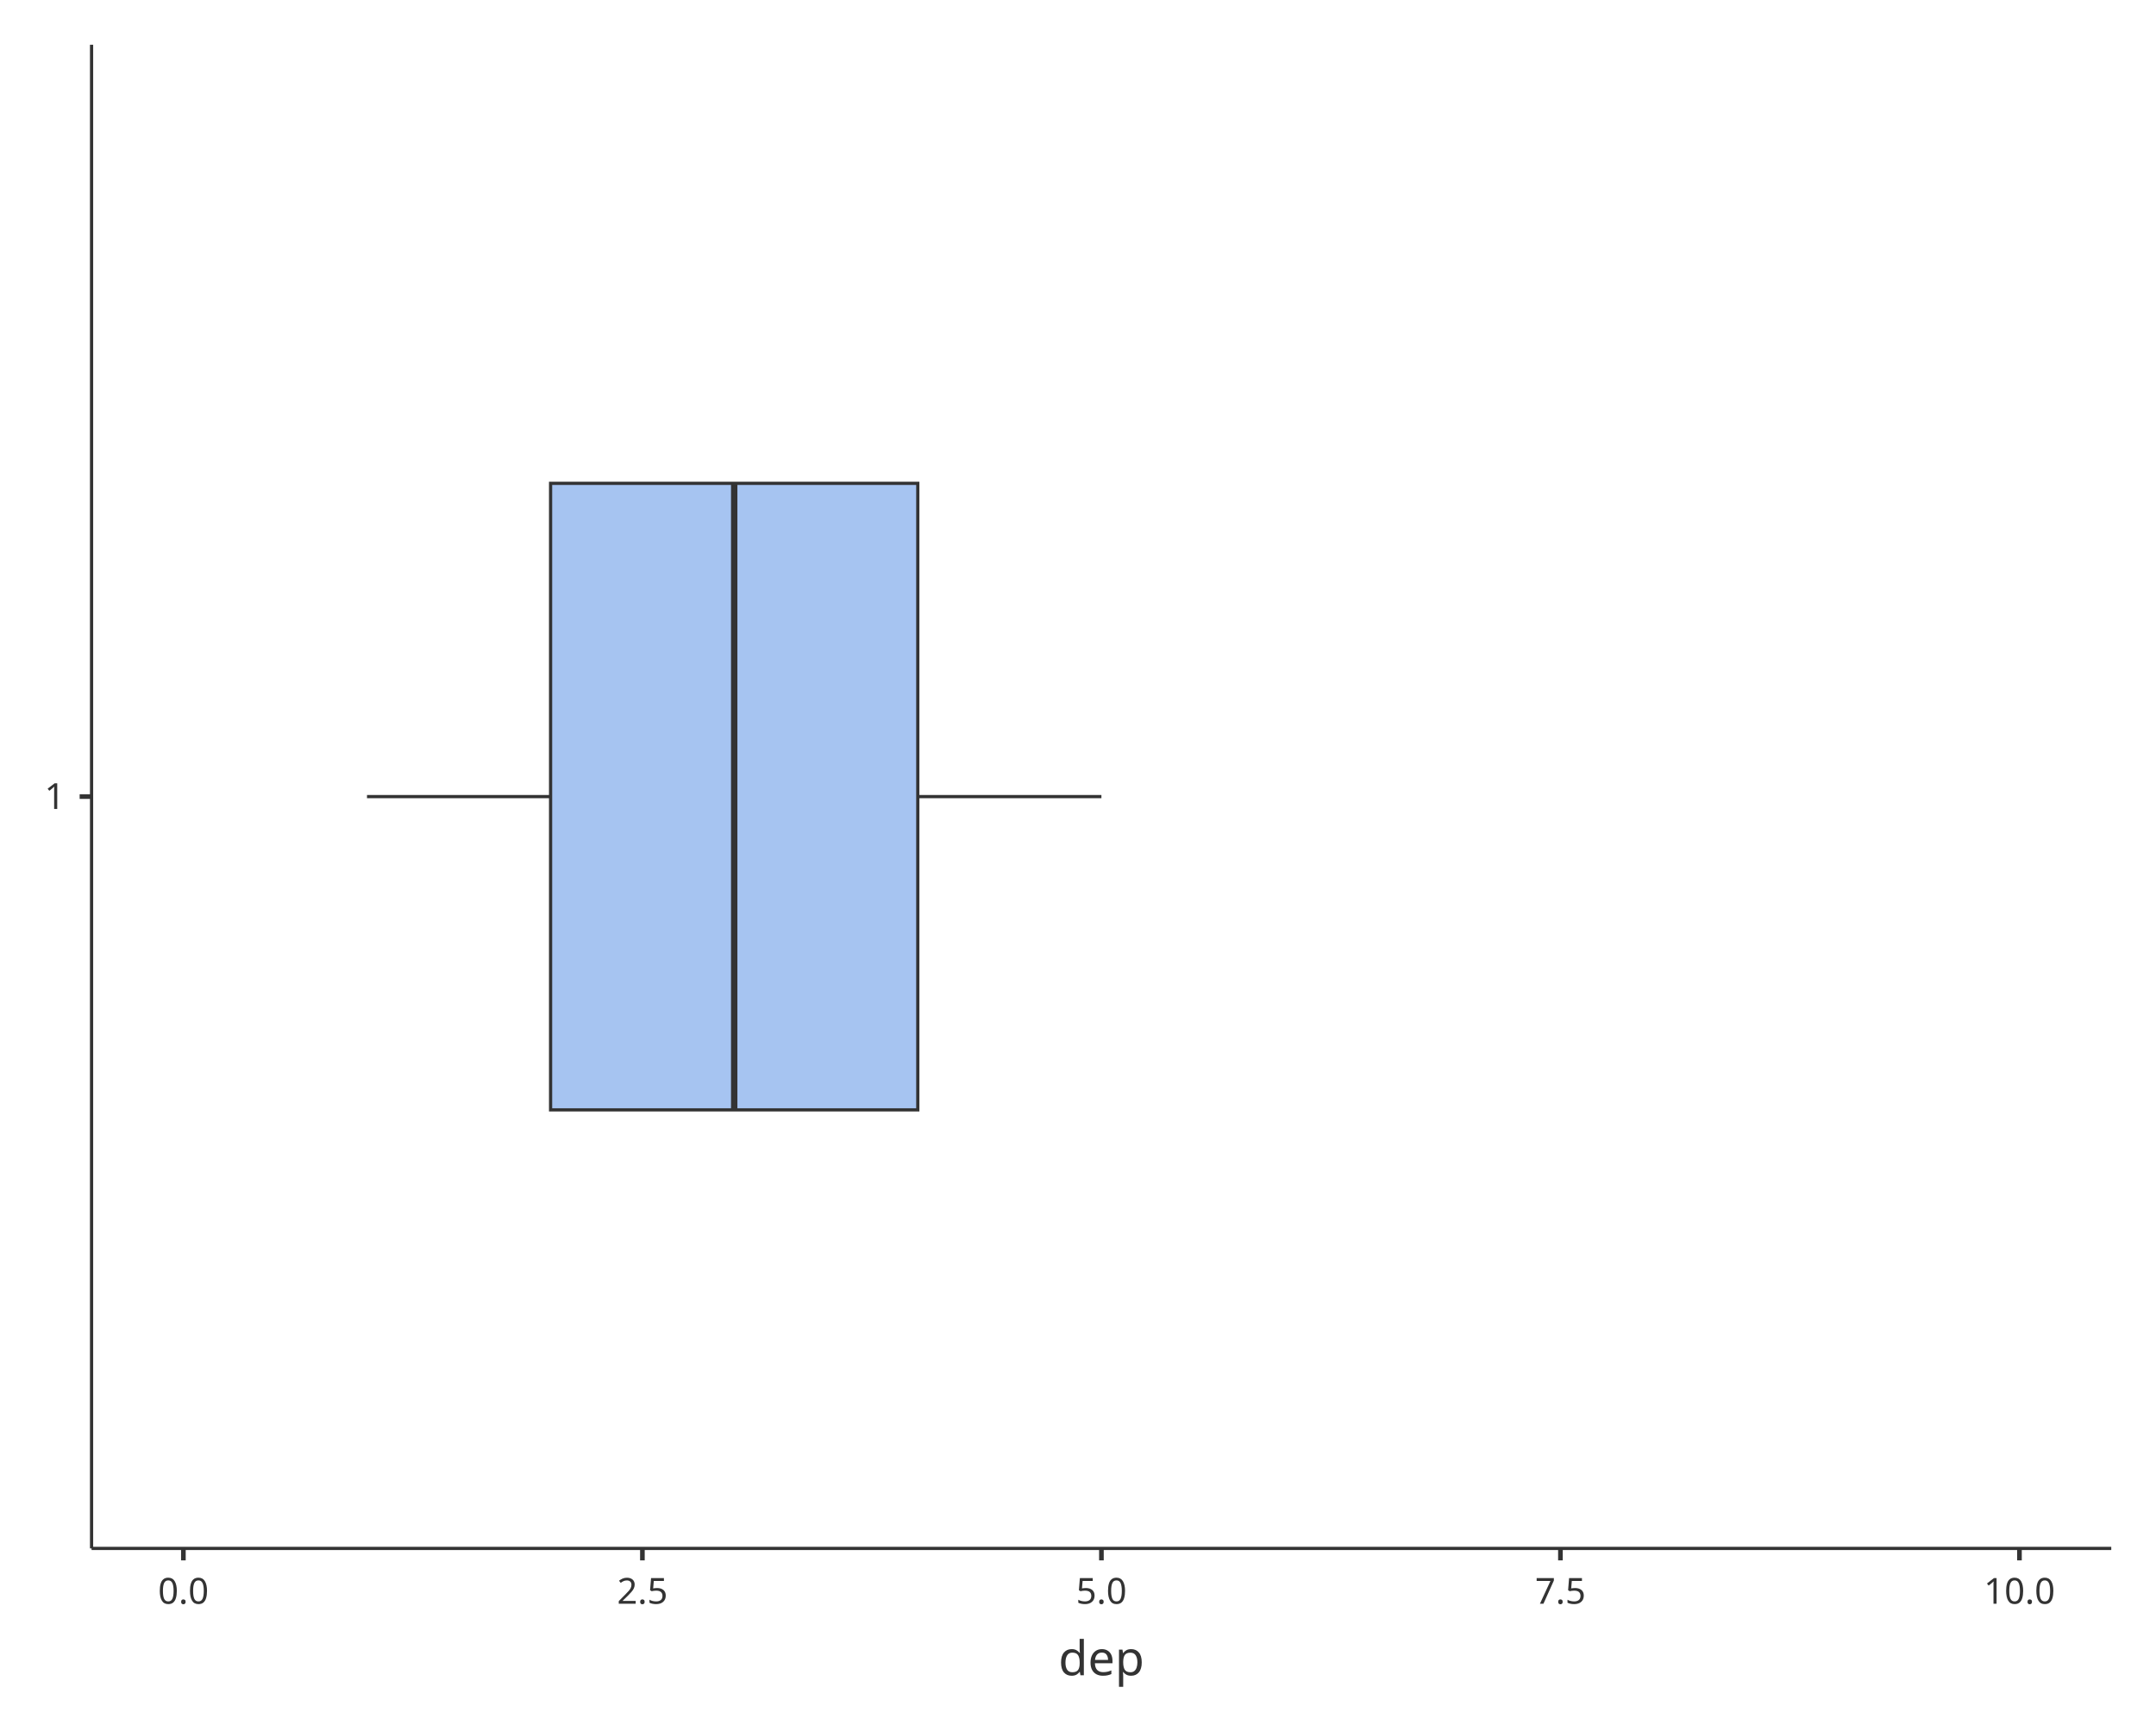
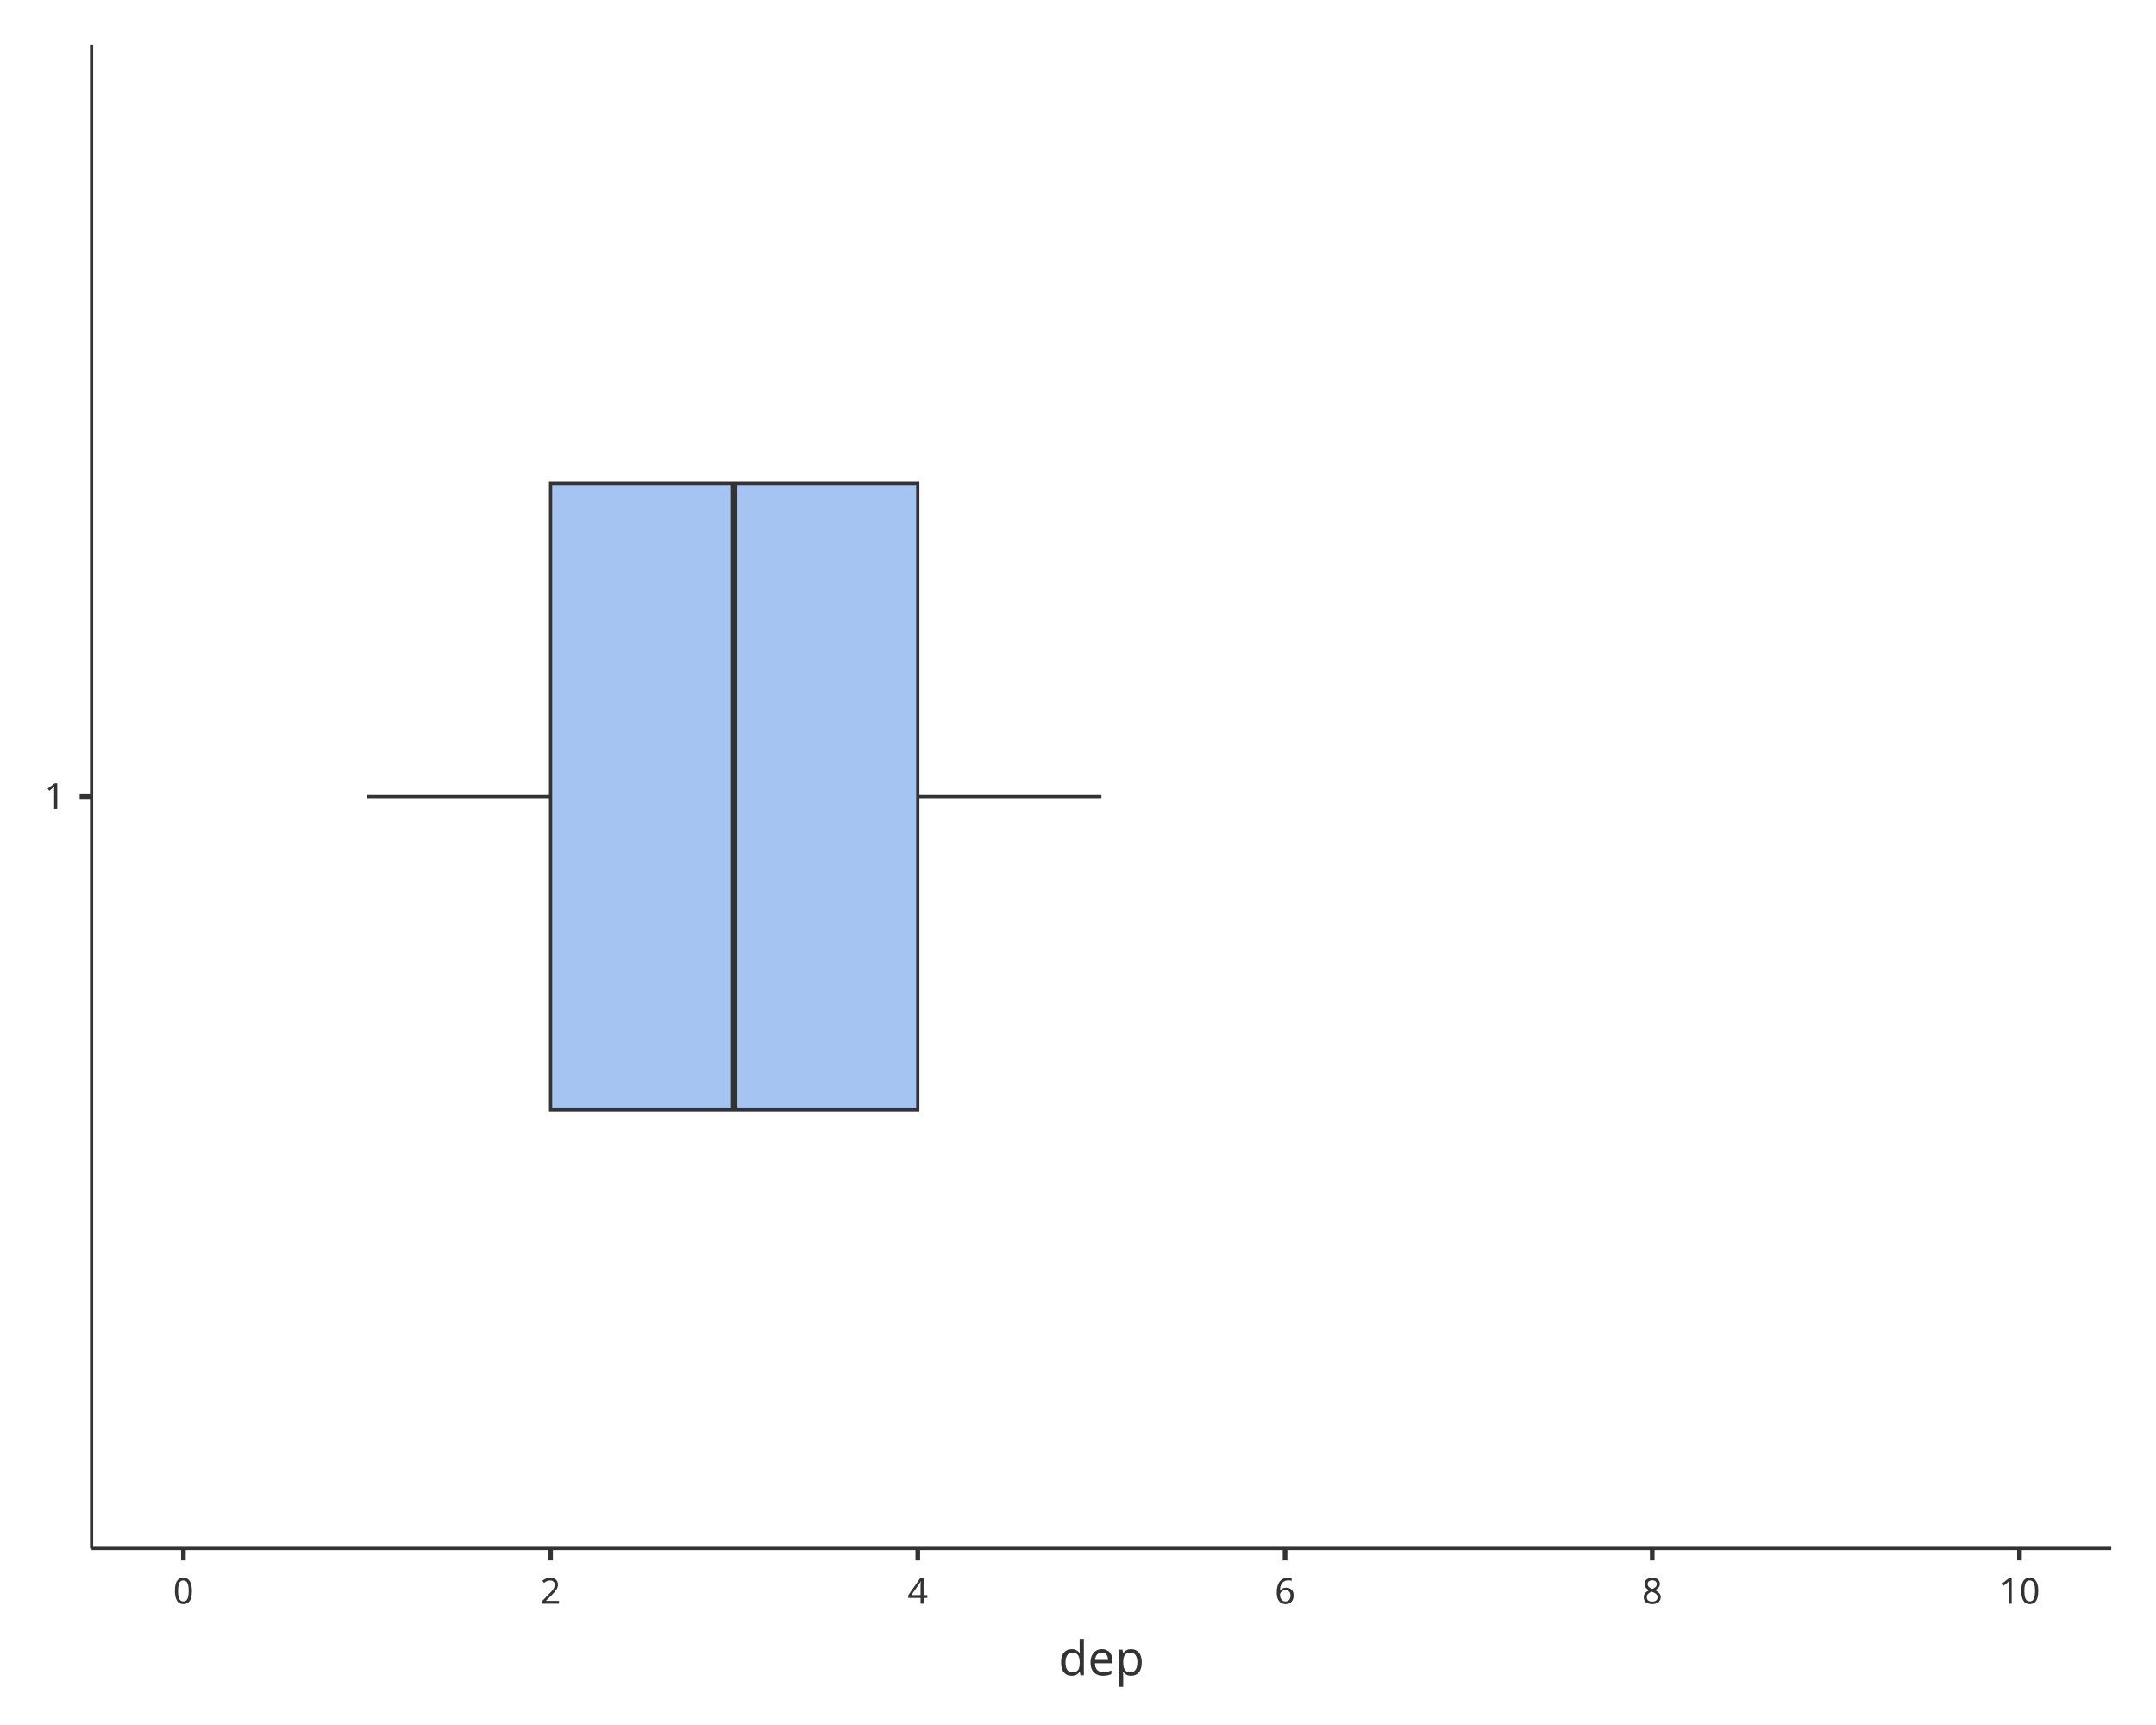
<svg xmlns="http://www.w3.org/2000/svg" class="svglite" data-engine-version="2.0" width="720.00pt" height="576.00pt" viewBox="0 0 720.00 576.00">
  <defs>
    <style type="text/css">
    .svglite line, .svglite polyline, .svglite polygon, .svglite path, .svglite rect, .svglite circle {
      fill: none;
      stroke: #000000;
      stroke-linecap: round;
      stroke-linejoin: round;
      stroke-miterlimit: 10.00;
    }
  </style>
  </defs>
  <rect width="100%" height="100%" style="stroke: none; fill: #FFFFFF;" />
  <defs>
    <clipPath id="cpMC4wMHw3MjAuMDB8MC4wMHw1NzYuMDA=">
      <rect x="0.00" y="0.00" width="720.00" height="576.00" />
    </clipPath>
  </defs>
  <g clip-path="url(#cpMC4wMHw3MjAuMDB8MC4wMHw1NzYuMDA=)">
    <rect x="0.00" y="0.00" width="720.00" height="576.00" style="stroke-width: 1.55; stroke: none;" />
  </g>
  <defs>
    <clipPath id="cpMzAuNTh8NzA1LjA2fDE0Ljk0fDUxNy4wNA==">
      <rect x="30.58" y="14.94" width="674.47" height="502.10" />
    </clipPath>
  </defs>
  <g clip-path="url(#cpMzAuNTh8NzA1LjA2fDE0Ljk0fDUxNy4wNA==)">
    <rect x="30.58" y="14.94" width="674.47" height="502.10" style="stroke-width: 1.55; stroke: none;" />
    <line x1="306.50" y1="265.99" x2="367.82" y2="265.99" style="stroke-width: 1.07; stroke: #333333; stroke-linecap: butt;" />
    <line x1="183.87" y1="265.99" x2="122.56" y2="265.99" style="stroke-width: 1.07; stroke: #333333; stroke-linecap: butt;" />
    <polygon points="306.50,370.60 183.87,370.60 183.87,161.39 306.50,161.39 306.50,370.60 " style="stroke-width: 1.07; stroke: #333333; stroke-linecap: butt; stroke-linejoin: miter; fill: #A6C4F1;" />
    <line x1="245.19" y1="370.60" x2="245.19" y2="161.39" style="stroke-width: 2.13; stroke: #333333; stroke-linecap: butt; stroke-linejoin: miter;" />
  </g>
  <g clip-path="url(#cpMC4wMHw3MjAuMDB8MC4wMHw1NzYuMDA=)">
    <polyline points="30.58,517.04 30.58,14.94 " style="stroke-width: 1.07; stroke: #333333; stroke-linecap: butt;" />
    <text x="18.28" y="270.12" text-anchor="middle" style="font-size: 12.00px; fill: #333333; font-family: sans;" textLength="6.67px" lengthAdjust="spacingAndGlyphs">1</text>
    <polyline points="26.60,265.99 30.58,265.99 " style="stroke-width: 1.55; stroke: #333333; stroke-linecap: butt;" />
    <polyline points="30.58,517.04 705.06,517.04 " style="stroke-width: 1.07; stroke: #333333; stroke-linecap: butt;" />
    <polyline points="61.24,521.03 61.24,517.04 " style="stroke-width: 1.55; stroke: #333333; stroke-linecap: butt;" />
-     <polyline points="214.53,521.03 214.53,517.04 " style="stroke-width: 1.55; stroke: #333333; stroke-linecap: butt;" />
-     <polyline points="367.82,521.03 367.82,517.04 " style="stroke-width: 1.55; stroke: #333333; stroke-linecap: butt;" />
-     <polyline points="521.11,521.03 521.11,517.04 " style="stroke-width: 1.55; stroke: #333333; stroke-linecap: butt;" />
+     <polyline points="183.87,521.03 183.87,517.04 " style="stroke-width: 1.55; stroke: #333333; stroke-linecap: butt;" />
+     <polyline points="306.50,521.03 306.50,517.04 " style="stroke-width: 1.55; stroke: #333333; stroke-linecap: butt;" />
+     <polyline points="429.14,521.03 429.14,517.04 " style="stroke-width: 1.55; stroke: #333333; stroke-linecap: butt;" />
+     <polyline points="551.77,521.03 551.77,517.04 " style="stroke-width: 1.55; stroke: #333333; stroke-linecap: butt;" />
    <polyline points="674.40,521.03 674.40,517.04 " style="stroke-width: 1.55; stroke: #333333; stroke-linecap: butt;" />
-     <text x="61.24" y="535.51" text-anchor="middle" style="font-size: 12.00px; fill: #333333; font-family: sans;" textLength="16.68px" lengthAdjust="spacingAndGlyphs">0.0</text>
-     <text x="214.53" y="535.51" text-anchor="middle" style="font-size: 12.00px; fill: #333333; font-family: sans;" textLength="16.68px" lengthAdjust="spacingAndGlyphs">2.5</text>
-     <text x="367.82" y="535.51" text-anchor="middle" style="font-size: 12.00px; fill: #333333; font-family: sans;" textLength="16.68px" lengthAdjust="spacingAndGlyphs">5.0</text>
-     <text x="521.11" y="535.51" text-anchor="middle" style="font-size: 12.00px; fill: #333333; font-family: sans;" textLength="16.68px" lengthAdjust="spacingAndGlyphs">7.5</text>
-     <text x="674.40" y="535.51" text-anchor="middle" style="font-size: 12.00px; fill: #333333; font-family: sans;" textLength="23.36px" lengthAdjust="spacingAndGlyphs">10.0</text>
+     <text x="61.24" y="535.51" text-anchor="middle" style="font-size: 12.00px; fill: #333333; font-family: sans;" textLength="6.67px" lengthAdjust="spacingAndGlyphs">0</text>
+     <text x="183.87" y="535.51" text-anchor="middle" style="font-size: 12.00px; fill: #333333; font-family: sans;" textLength="6.67px" lengthAdjust="spacingAndGlyphs">2</text>
+     <text x="306.50" y="535.51" text-anchor="middle" style="font-size: 12.00px; fill: #333333; font-family: sans;" textLength="6.67px" lengthAdjust="spacingAndGlyphs">4</text>
+     <text x="429.14" y="535.51" text-anchor="middle" style="font-size: 12.00px; fill: #333333; font-family: sans;" textLength="6.67px" lengthAdjust="spacingAndGlyphs">6</text>
+     <text x="551.77" y="535.51" text-anchor="middle" style="font-size: 12.00px; fill: #333333; font-family: sans;" textLength="6.67px" lengthAdjust="spacingAndGlyphs">8</text>
+     <text x="674.40" y="535.51" text-anchor="middle" style="font-size: 12.00px; fill: #333333; font-family: sans;" textLength="13.35px" lengthAdjust="spacingAndGlyphs">10</text>
    <text x="367.82" y="559.40" text-anchor="middle" style="font-size: 16.00px; fill: #333333; font-family: sans;" textLength="26.70px" lengthAdjust="spacingAndGlyphs">dep</text>
  </g>
</svg>
